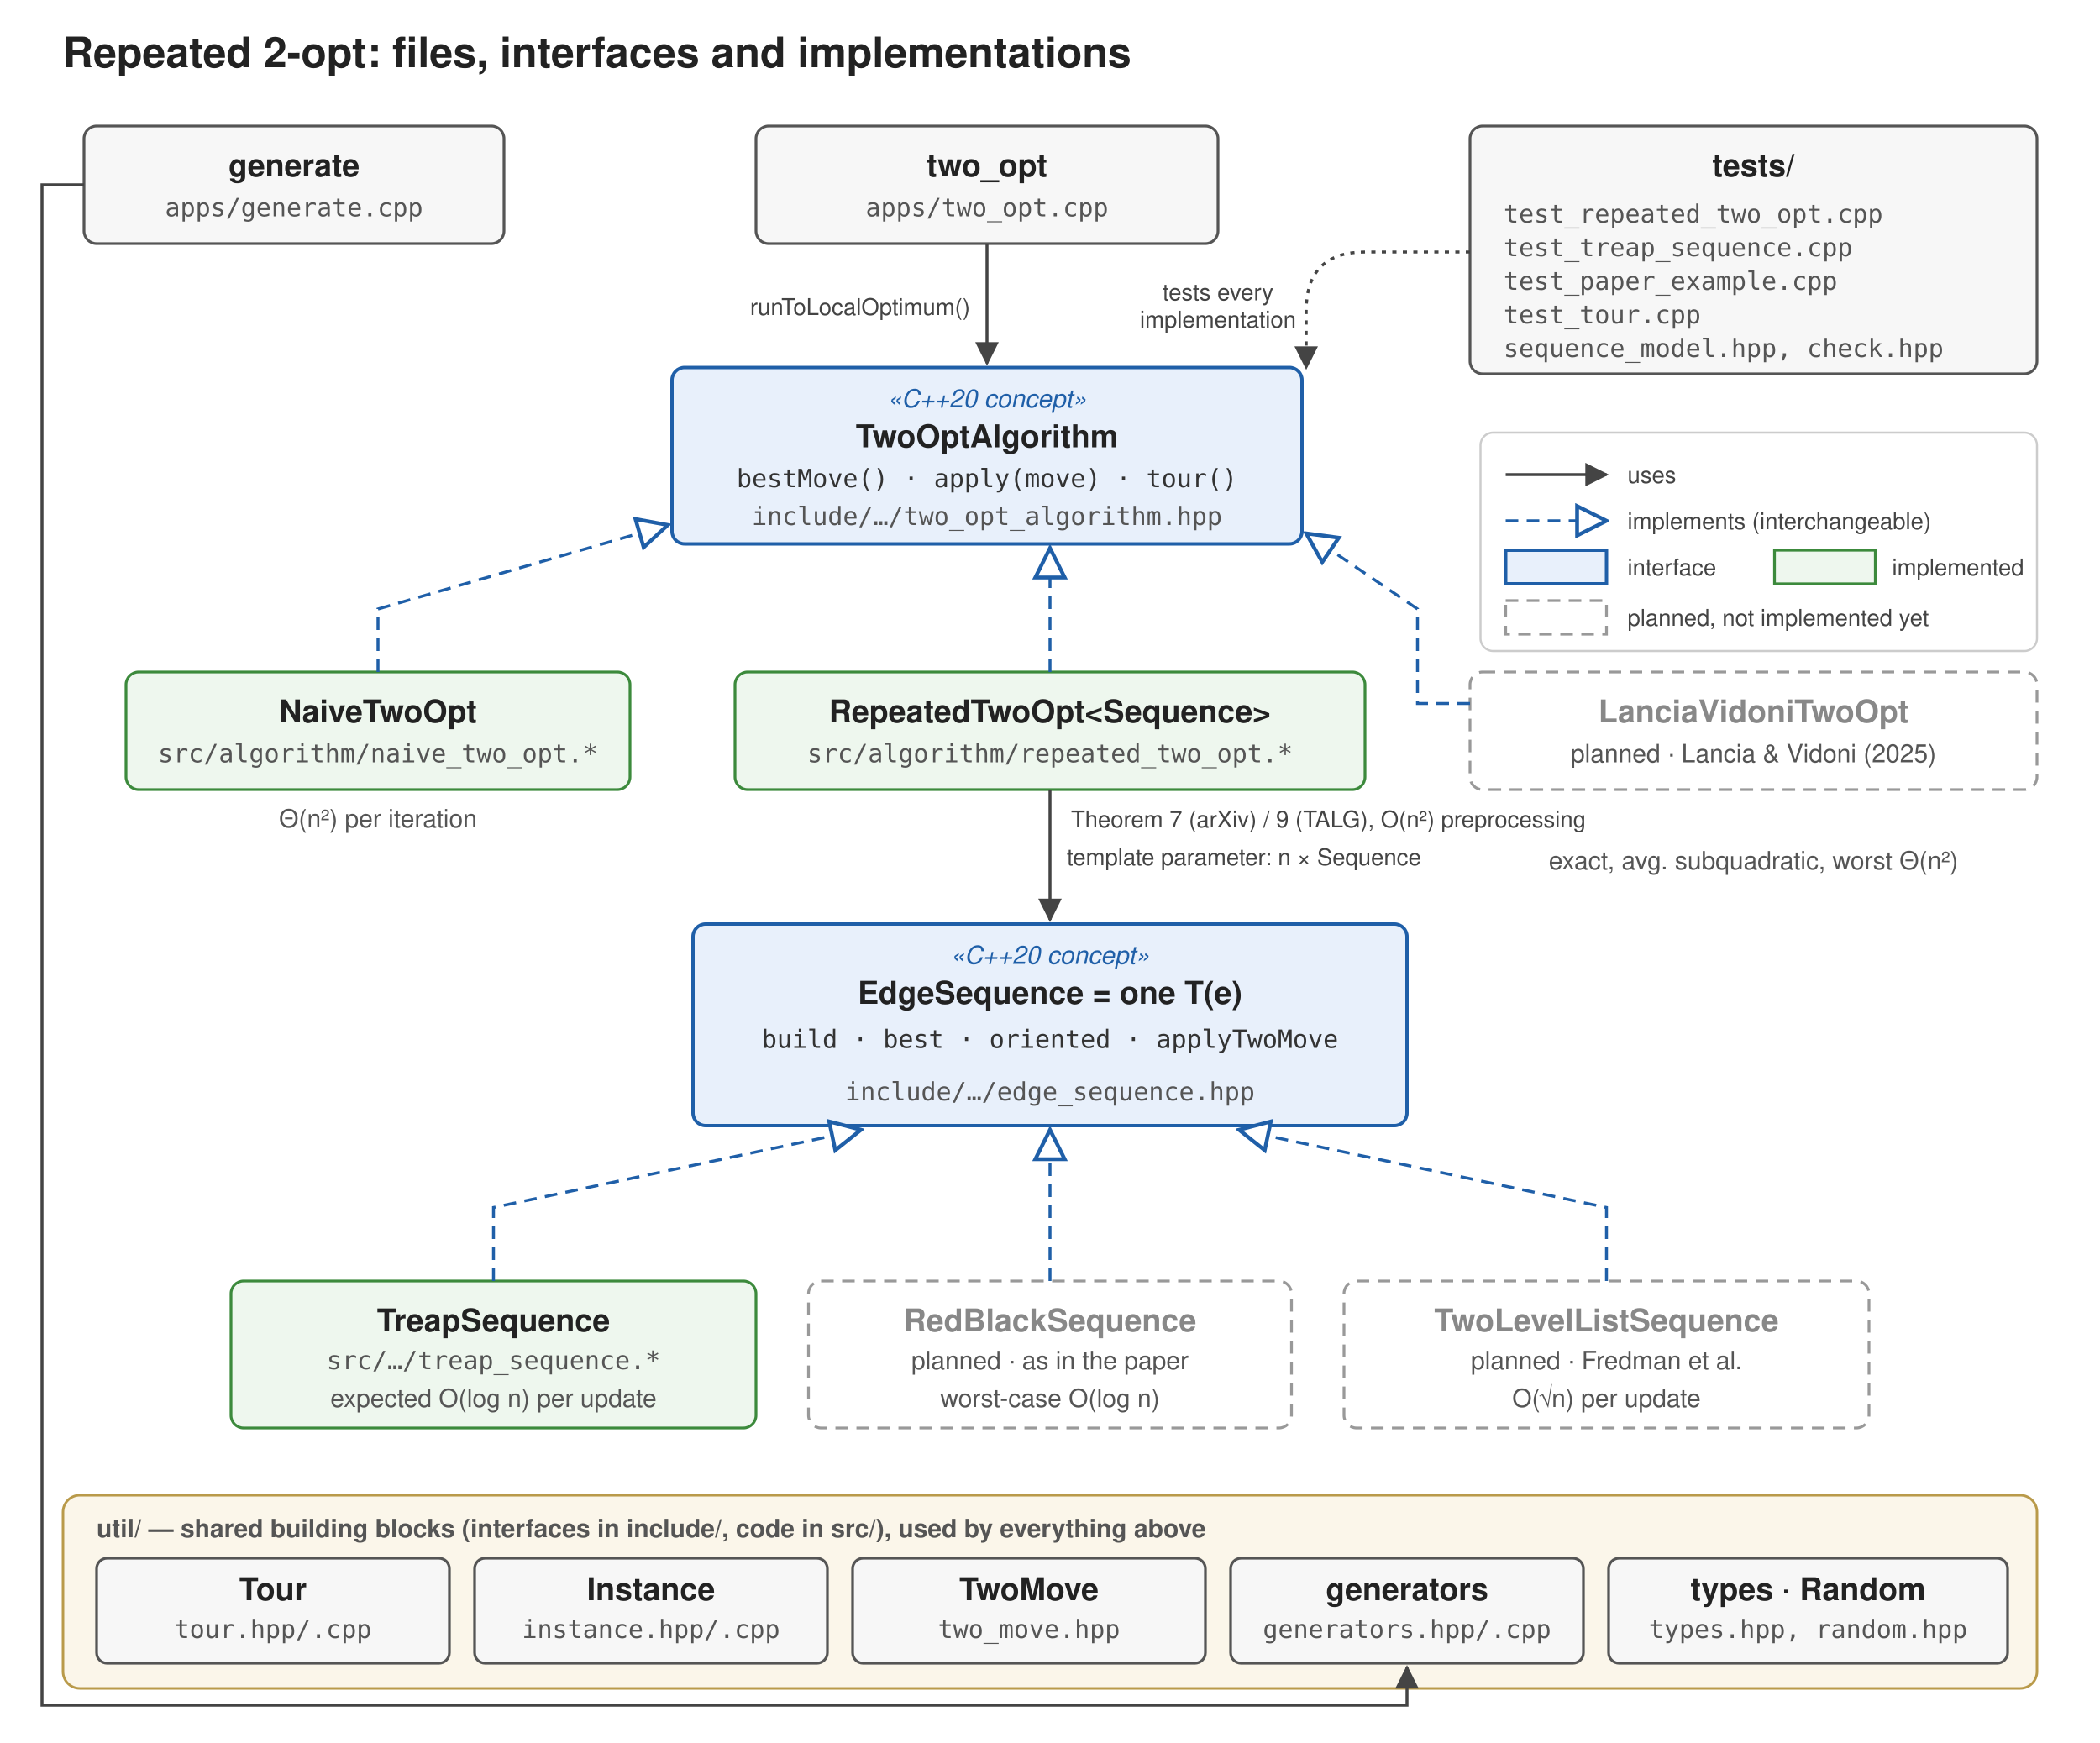
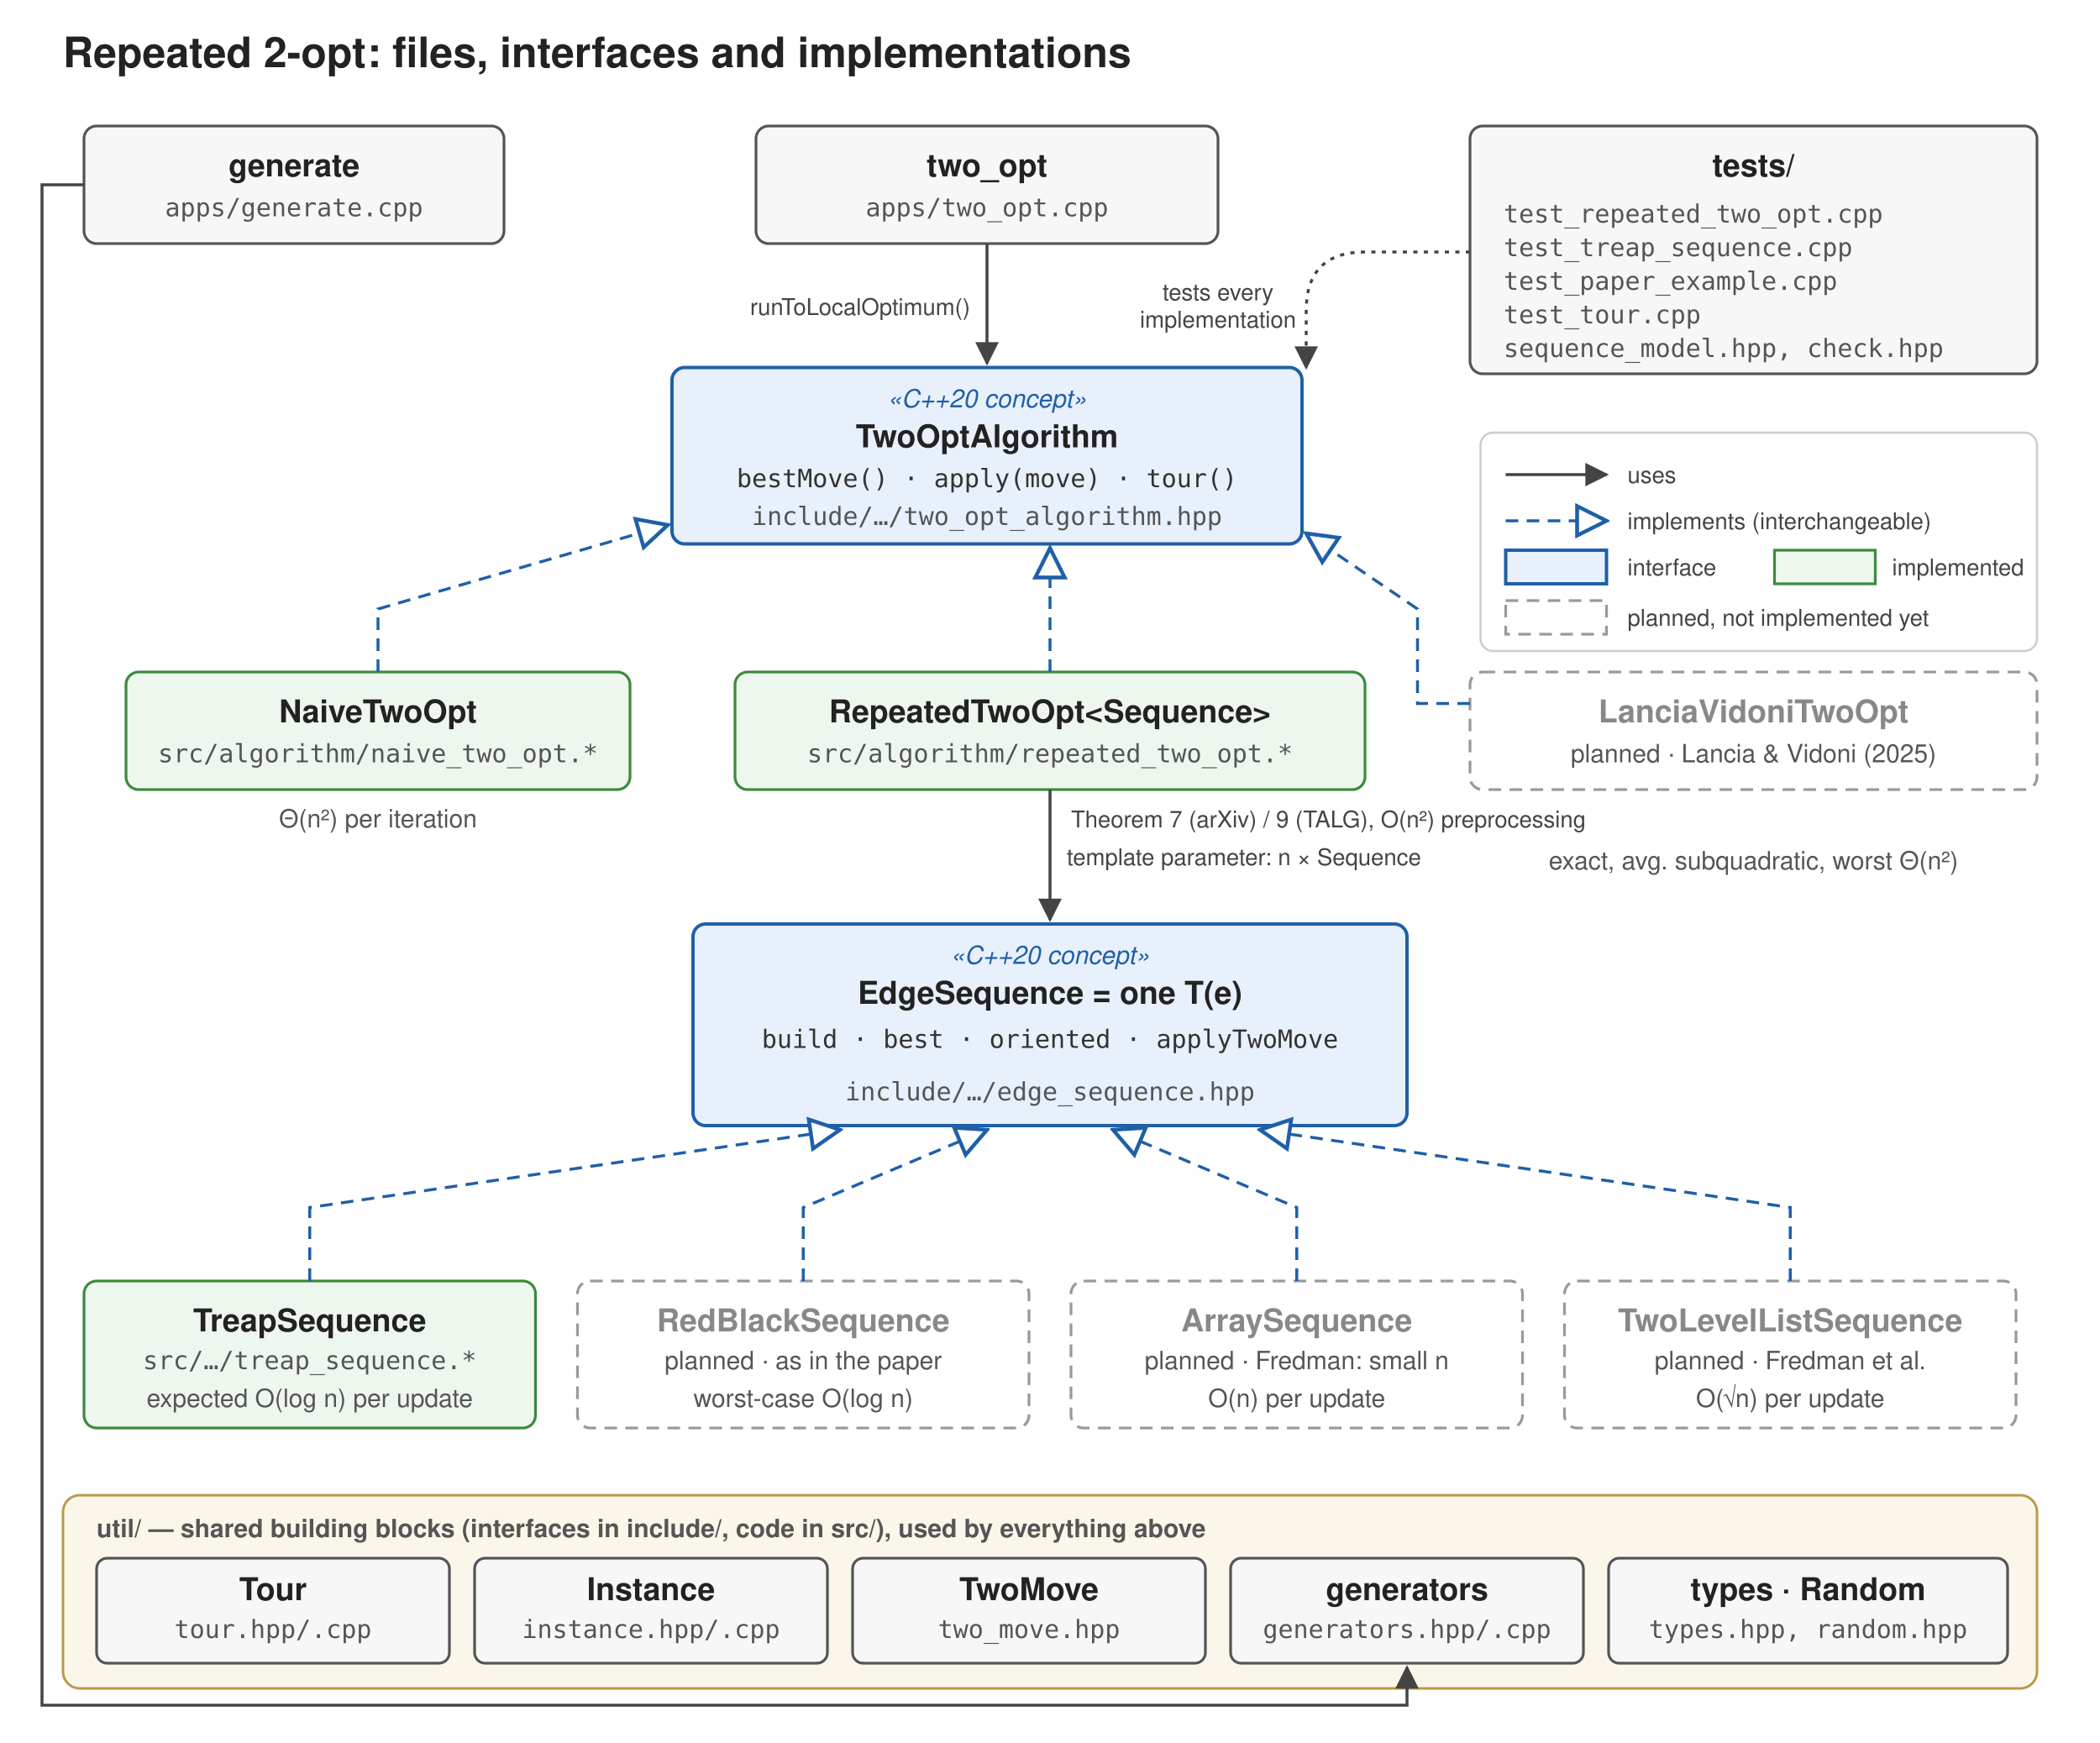
<svg xmlns="http://www.w3.org/2000/svg" viewBox="0 0 1000 830" width="1000" height="830" font-family="Helvetica, Arial, sans-serif">
  <defs>
    <marker id="uses" viewBox="0 0 10 10" refX="9" refY="5" markerWidth="8" markerHeight="8" orient="auto-start-reverse">
      <path d="M0,0 L10,5 L0,10 z" fill="#444" />
    </marker>
    <marker id="implements" viewBox="0 0 12 12" refX="11" refY="6" markerWidth="12" markerHeight="12" orient="auto-start-reverse">
      <path d="M1,1 L11,6 L1,11 z" fill="#fff" stroke="#1f5fa8" stroke-width="1.3" />
    </marker>
    <style>
      .box { fill: #f7f7f7; stroke: #555; stroke-width: 1.3; }
      .iface { fill: #e8f0fb; stroke: #1f5fa8; stroke-width: 1.6; }
      .impl { fill: #eef7ee; stroke: #3c8a3c; stroke-width: 1.3; }
      .planned { fill: #fff; stroke: #999; stroke-width: 1.3; stroke-dasharray: 6 4; }
      .band { fill: #fbf6ea; stroke: #b99a4a; stroke-width: 1.2; }
      .name { font-size: 15px; font-weight: bold; fill: #222; }
      .file { font-size: 12px; fill: #555; font-family: Menlo, Consolas, monospace; }
      .stereo { font-size: 12px; fill: #1f5fa8; font-style: italic; }
      .ops { font-size: 12px; fill: #333; font-family: Menlo, Consolas, monospace; }
      .note { font-size: 12px; fill: #555; }
      .gray { fill: #888; }
      .arrow { stroke: #444; stroke-width: 1.4; fill: none; marker-end: url(#uses); }
      .realize { stroke: #1f5fa8; stroke-width: 1.4; fill: none; stroke-dasharray: 6 4; marker-end: url(#implements); }
      .label { font-size: 11px; fill: #444; }
      .title { font-size: 20px; font-weight: bold; fill: #222; }
    </style>
  </defs>
  <rect width="1000" height="830" fill="#ffffff" />
  <text x="30" y="32" class="title">Repeated 2-opt: files, interfaces and implementations</text>
  <rect x="40" y="60" width="200" height="56" rx="6" class="box" />
  <text x="140" y="84" text-anchor="middle" class="name">generate</text>
  <text x="140" y="103" text-anchor="middle" class="file">apps/generate.cpp</text>
  <rect x="360" y="60" width="220" height="56" rx="6" class="box" />
  <text x="470" y="84" text-anchor="middle" class="name">two_opt</text>
  <text x="470" y="103" text-anchor="middle" class="file">apps/two_opt.cpp</text>
  <rect x="700" y="60" width="270" height="118" rx="6" class="box" />
  <text x="835" y="84" text-anchor="middle" class="name">tests/</text>
  <text x="716" y="106" class="file">test_repeated_two_opt.cpp</text>
  <text x="716" y="122" class="file">test_treap_sequence.cpp</text>
  <text x="716" y="138" class="file">test_paper_example.cpp</text>
  <text x="716" y="154" class="file">test_tour.cpp</text>
  <text x="716" y="170" class="file">sequence_model.hpp, check.hpp</text>
  <rect x="320" y="175" width="300" height="84" rx="6" class="iface" />
  <text x="470" y="194" text-anchor="middle" class="stereo">«C++20 concept»</text>
  <text x="470" y="213" text-anchor="middle" class="name">TwoOptAlgorithm</text>
  <text x="470" y="232" text-anchor="middle" class="ops">bestMove() · apply(move) · tour()</text>
  <text x="470" y="250" text-anchor="middle" class="file">include/…/two_opt_algorithm.hpp</text>
  <rect x="60" y="320" width="240" height="56" rx="6" class="impl" />
  <text x="180" y="344" text-anchor="middle" class="name">NaiveTwoOpt</text>
  <text x="180" y="363" text-anchor="middle" class="file">src/algorithm/naive_two_opt.*</text>
  <text x="180" y="394" text-anchor="middle" class="note">Θ(n²) per iteration</text>
  <rect x="350" y="320" width="300" height="56" rx="6" class="impl" />
  <text x="500" y="344" text-anchor="middle" class="name">RepeatedTwoOpt&lt;Sequence&gt;</text>
  <text x="500" y="363" text-anchor="middle" class="file">src/algorithm/repeated_two_opt.*</text>
  <text x="510" y="394" class="label">Theorem 7 (arXiv) / 9 (TALG), O(n²) preprocessing</text>
  <rect x="700" y="320" width="270" height="56" rx="6" class="planned" />
  <text x="835" y="344" text-anchor="middle" class="name gray">LanciaVidoniTwoOpt</text>
  <text x="835" y="363" text-anchor="middle" class="note">planned · Lancia &amp; Vidoni (2025)</text>
  <text x="835" y="414" text-anchor="middle" class="note">exact, avg. subquadratic, worst Θ(n²)</text>
  <rect x="330" y="440" width="340" height="96" rx="6" class="iface" />
  <text x="500" y="459" text-anchor="middle" class="stereo">«C++20 concept»</text>
  <text x="500" y="478" text-anchor="middle" class="name">EdgeSequence  =  one T(e)</text>
  <text x="500" y="499" text-anchor="middle" class="ops">build · best · oriented · applyTwoMove</text>
  <text x="500" y="524" text-anchor="middle" class="file">include/…/edge_sequence.hpp</text>
-   <rect x="110" y="610" width="250" height="70" rx="6" class="impl" />
-   <text x="235" y="634" text-anchor="middle" class="name">TreapSequence</text>
-   <text x="235" y="652" text-anchor="middle" class="file">src/…/treap_sequence.*</text>
-   <text x="235" y="670" text-anchor="middle" class="note">expected O(log n) per update</text>
-   <rect x="385" y="610" width="230" height="70" rx="6" class="planned" />
-   <text x="500" y="634" text-anchor="middle" class="name gray">RedBlackSequence</text>
-   <text x="500" y="652" text-anchor="middle" class="note">planned · as in the paper</text>
-   <text x="500" y="670" text-anchor="middle" class="note">worst-case O(log n)</text>
-   <rect x="640" y="610" width="250" height="70" rx="6" class="planned" />
-   <text x="765" y="634" text-anchor="middle" class="name gray">TwoLevelListSequence</text>
-   <text x="765" y="652" text-anchor="middle" class="note">planned · Fredman et al.</text>
-   <text x="765" y="670" text-anchor="middle" class="note">O(√n) per update</text>
+   <rect x="40" y="610" width="215" height="70" rx="6" class="impl" />
+   <text x="147.5" y="634" text-anchor="middle" class="name">TreapSequence</text>
+   <text x="147.5" y="652" text-anchor="middle" class="file">src/…/treap_sequence.*</text>
+   <text x="147.5" y="670" text-anchor="middle" class="note">expected O(log n) per update</text>
+   <rect x="275" y="610" width="215" height="70" rx="6" class="planned" />
+   <text x="382.5" y="634" text-anchor="middle" class="name gray">RedBlackSequence</text>
+   <text x="382.5" y="652" text-anchor="middle" class="note">planned · as in the paper</text>
+   <text x="382.5" y="670" text-anchor="middle" class="note">worst-case O(log n)</text>
+   <rect x="510" y="610" width="215" height="70" rx="6" class="planned" />
+   <text x="617.5" y="634" text-anchor="middle" class="name gray">ArraySequence</text>
+   <text x="617.5" y="652" text-anchor="middle" class="note">planned · Fredman: small n</text>
+   <text x="617.5" y="670" text-anchor="middle" class="note">O(n) per update</text>
+   <rect x="745" y="610" width="215" height="70" rx="6" class="planned" />
+   <text x="852.5" y="634" text-anchor="middle" class="name gray">TwoLevelListSequence</text>
+   <text x="852.5" y="652" text-anchor="middle" class="note">planned · Fredman et al.</text>
+   <text x="852.5" y="670" text-anchor="middle" class="note">O(√n) per update</text>
  <rect x="30" y="712" width="940" height="92" rx="8" class="band" />
  <text x="46" y="732" class="note" font-weight="bold">util/ — shared building blocks (interfaces in include/, code in src/), used by everything above</text>
  <g>
    <rect x="46" y="742" width="168" height="50" rx="5" class="box" />
    <text x="130" y="762" text-anchor="middle" class="name">Tour</text>
    <text x="130" y="780" text-anchor="middle" class="file">tour.hpp/.cpp</text>
    <rect x="226" y="742" width="168" height="50" rx="5" class="box" />
    <text x="310" y="762" text-anchor="middle" class="name">Instance</text>
    <text x="310" y="780" text-anchor="middle" class="file">instance.hpp/.cpp</text>
    <rect x="406" y="742" width="168" height="50" rx="5" class="box" />
    <text x="490" y="762" text-anchor="middle" class="name">TwoMove</text>
    <text x="490" y="780" text-anchor="middle" class="file">two_move.hpp</text>
    <rect x="586" y="742" width="168" height="50" rx="5" class="box" />
    <text x="670" y="762" text-anchor="middle" class="name">generators</text>
    <text x="670" y="780" text-anchor="middle" class="file">generators.hpp/.cpp</text>
    <rect x="766" y="742" width="190" height="50" rx="5" class="box" />
    <text x="861" y="762" text-anchor="middle" class="name">types · Random</text>
    <text x="861" y="780" text-anchor="middle" class="file">types.hpp, random.hpp</text>
  </g>
  <path d="M470,116 L470,173" class="arrow" />
  <text x="462" y="150" text-anchor="end" class="label">runToLocalOptimum()</text>
  <path d="M40,88 L20,88 L20,812 L670,812 L670,794" class="arrow" />
  <path d="M500,376 L500,438" class="arrow" />
  <text x="508" y="412" class="label">template parameter: n × Sequence</text>
  <path d="M700,120 L650,120 Q622,120 622,148 L622,175" class="arrow" style="stroke-dasharray:2 3" />
  <text x="580" y="143" text-anchor="middle" class="label">tests every</text>
  <text x="580" y="156" text-anchor="middle" class="label">implementation</text>
  <path d="M180,320 L180,290 L318,250" class="realize" />
  <path d="M500,320 L500,261" class="realize" />
  <path d="M700,335 L675,335 L675,290 L622,254" class="realize" />
-   <path d="M235,610 L235,575 L410,538" class="realize" />
-   <path d="M500,610 L500,538" class="realize" />
-   <path d="M765,610 L765,575 L590,538" class="realize" />
+   <path d="M147.5,610 L147.5,575 L400,538" class="realize" />
+   <path d="M382.5,610 L382.5,575 L470,538" class="realize" />
+   <path d="M617.5,610 L617.5,575 L530,538" class="realize" />
+   <path d="M852.5,610 L852.5,575 L600,538" class="realize" />
  <g transform="translate(705,206)">
    <rect x="0" y="0" width="265" height="104" rx="6" fill="#fff" stroke="#ccc" />
    <path d="M12,20 L60,20" class="arrow" />
    <text x="70" y="24" class="label">uses</text>
    <path d="M12,42 L60,42" class="realize" />
    <text x="70" y="46" class="label">implements (interchangeable)</text>
    <rect x="12" y="56" width="48" height="16" class="iface" />
    <text x="70" y="68" class="label">interface</text>
    <rect x="140" y="56" width="48" height="16" class="impl" />
    <text x="196" y="68" class="label">implemented</text>
    <rect x="12" y="80" width="48" height="16" class="planned" />
    <text x="70" y="92" class="label">planned, not implemented yet</text>
  </g>
</svg>
